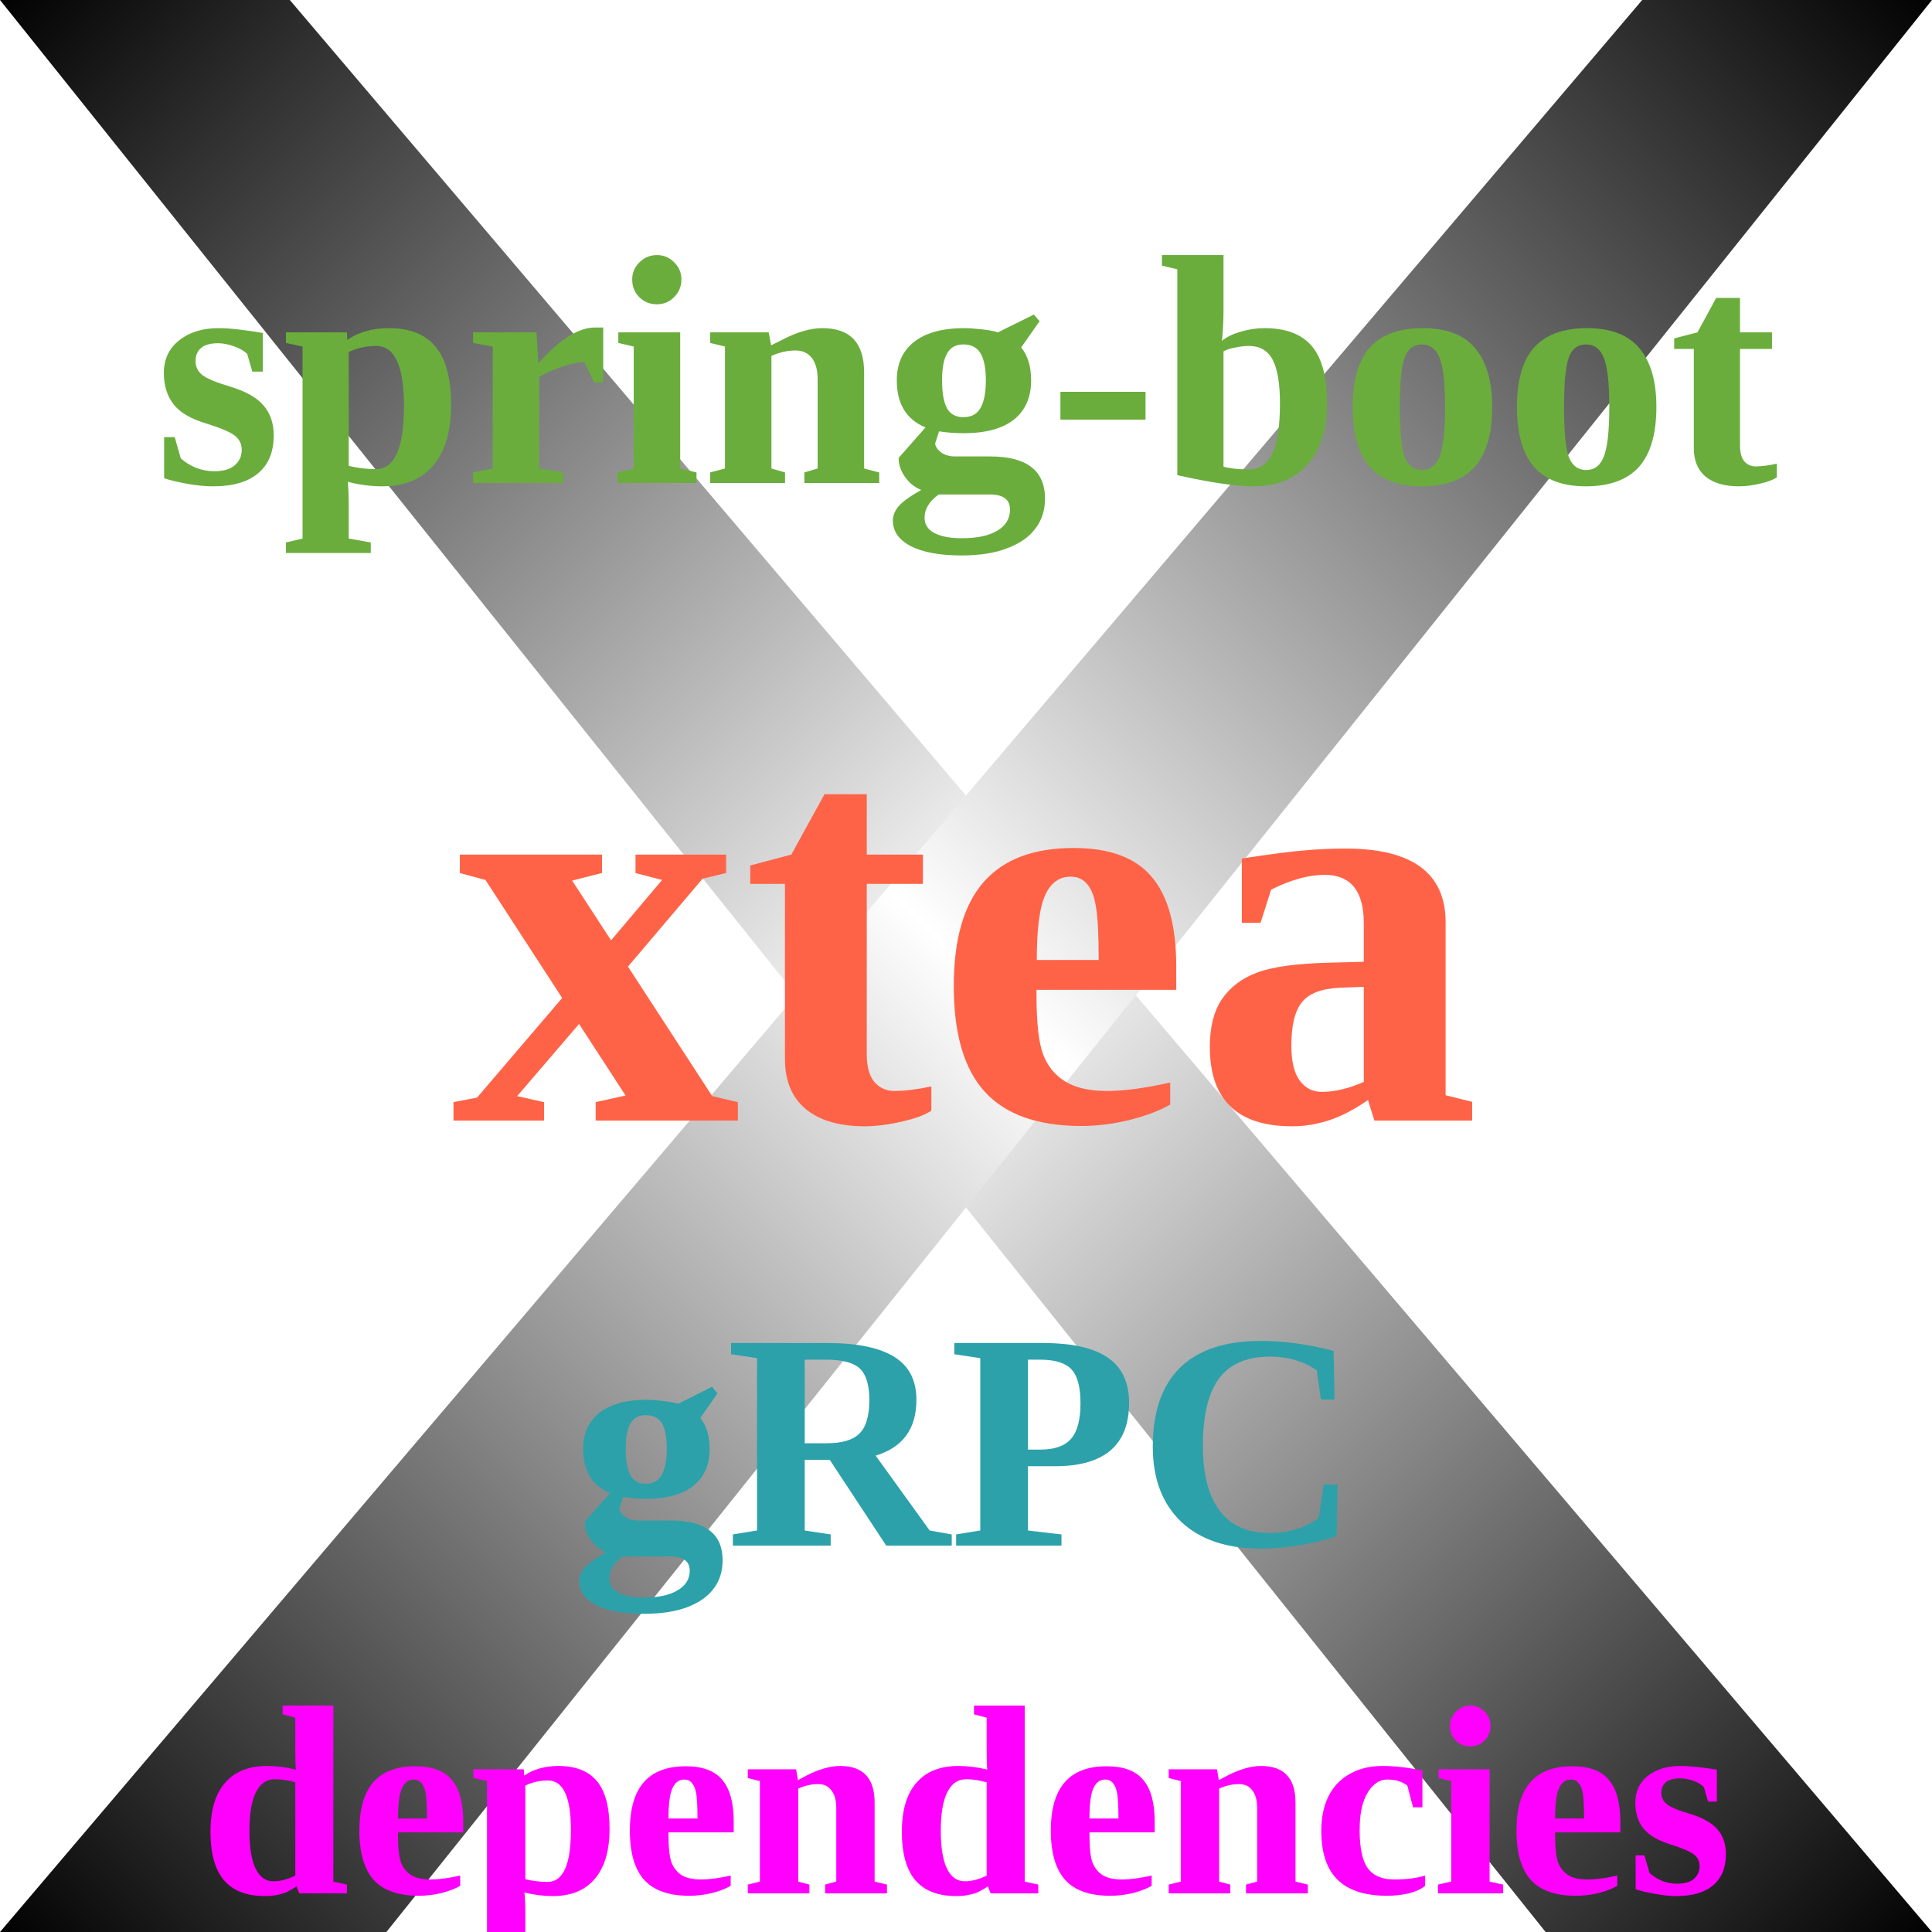
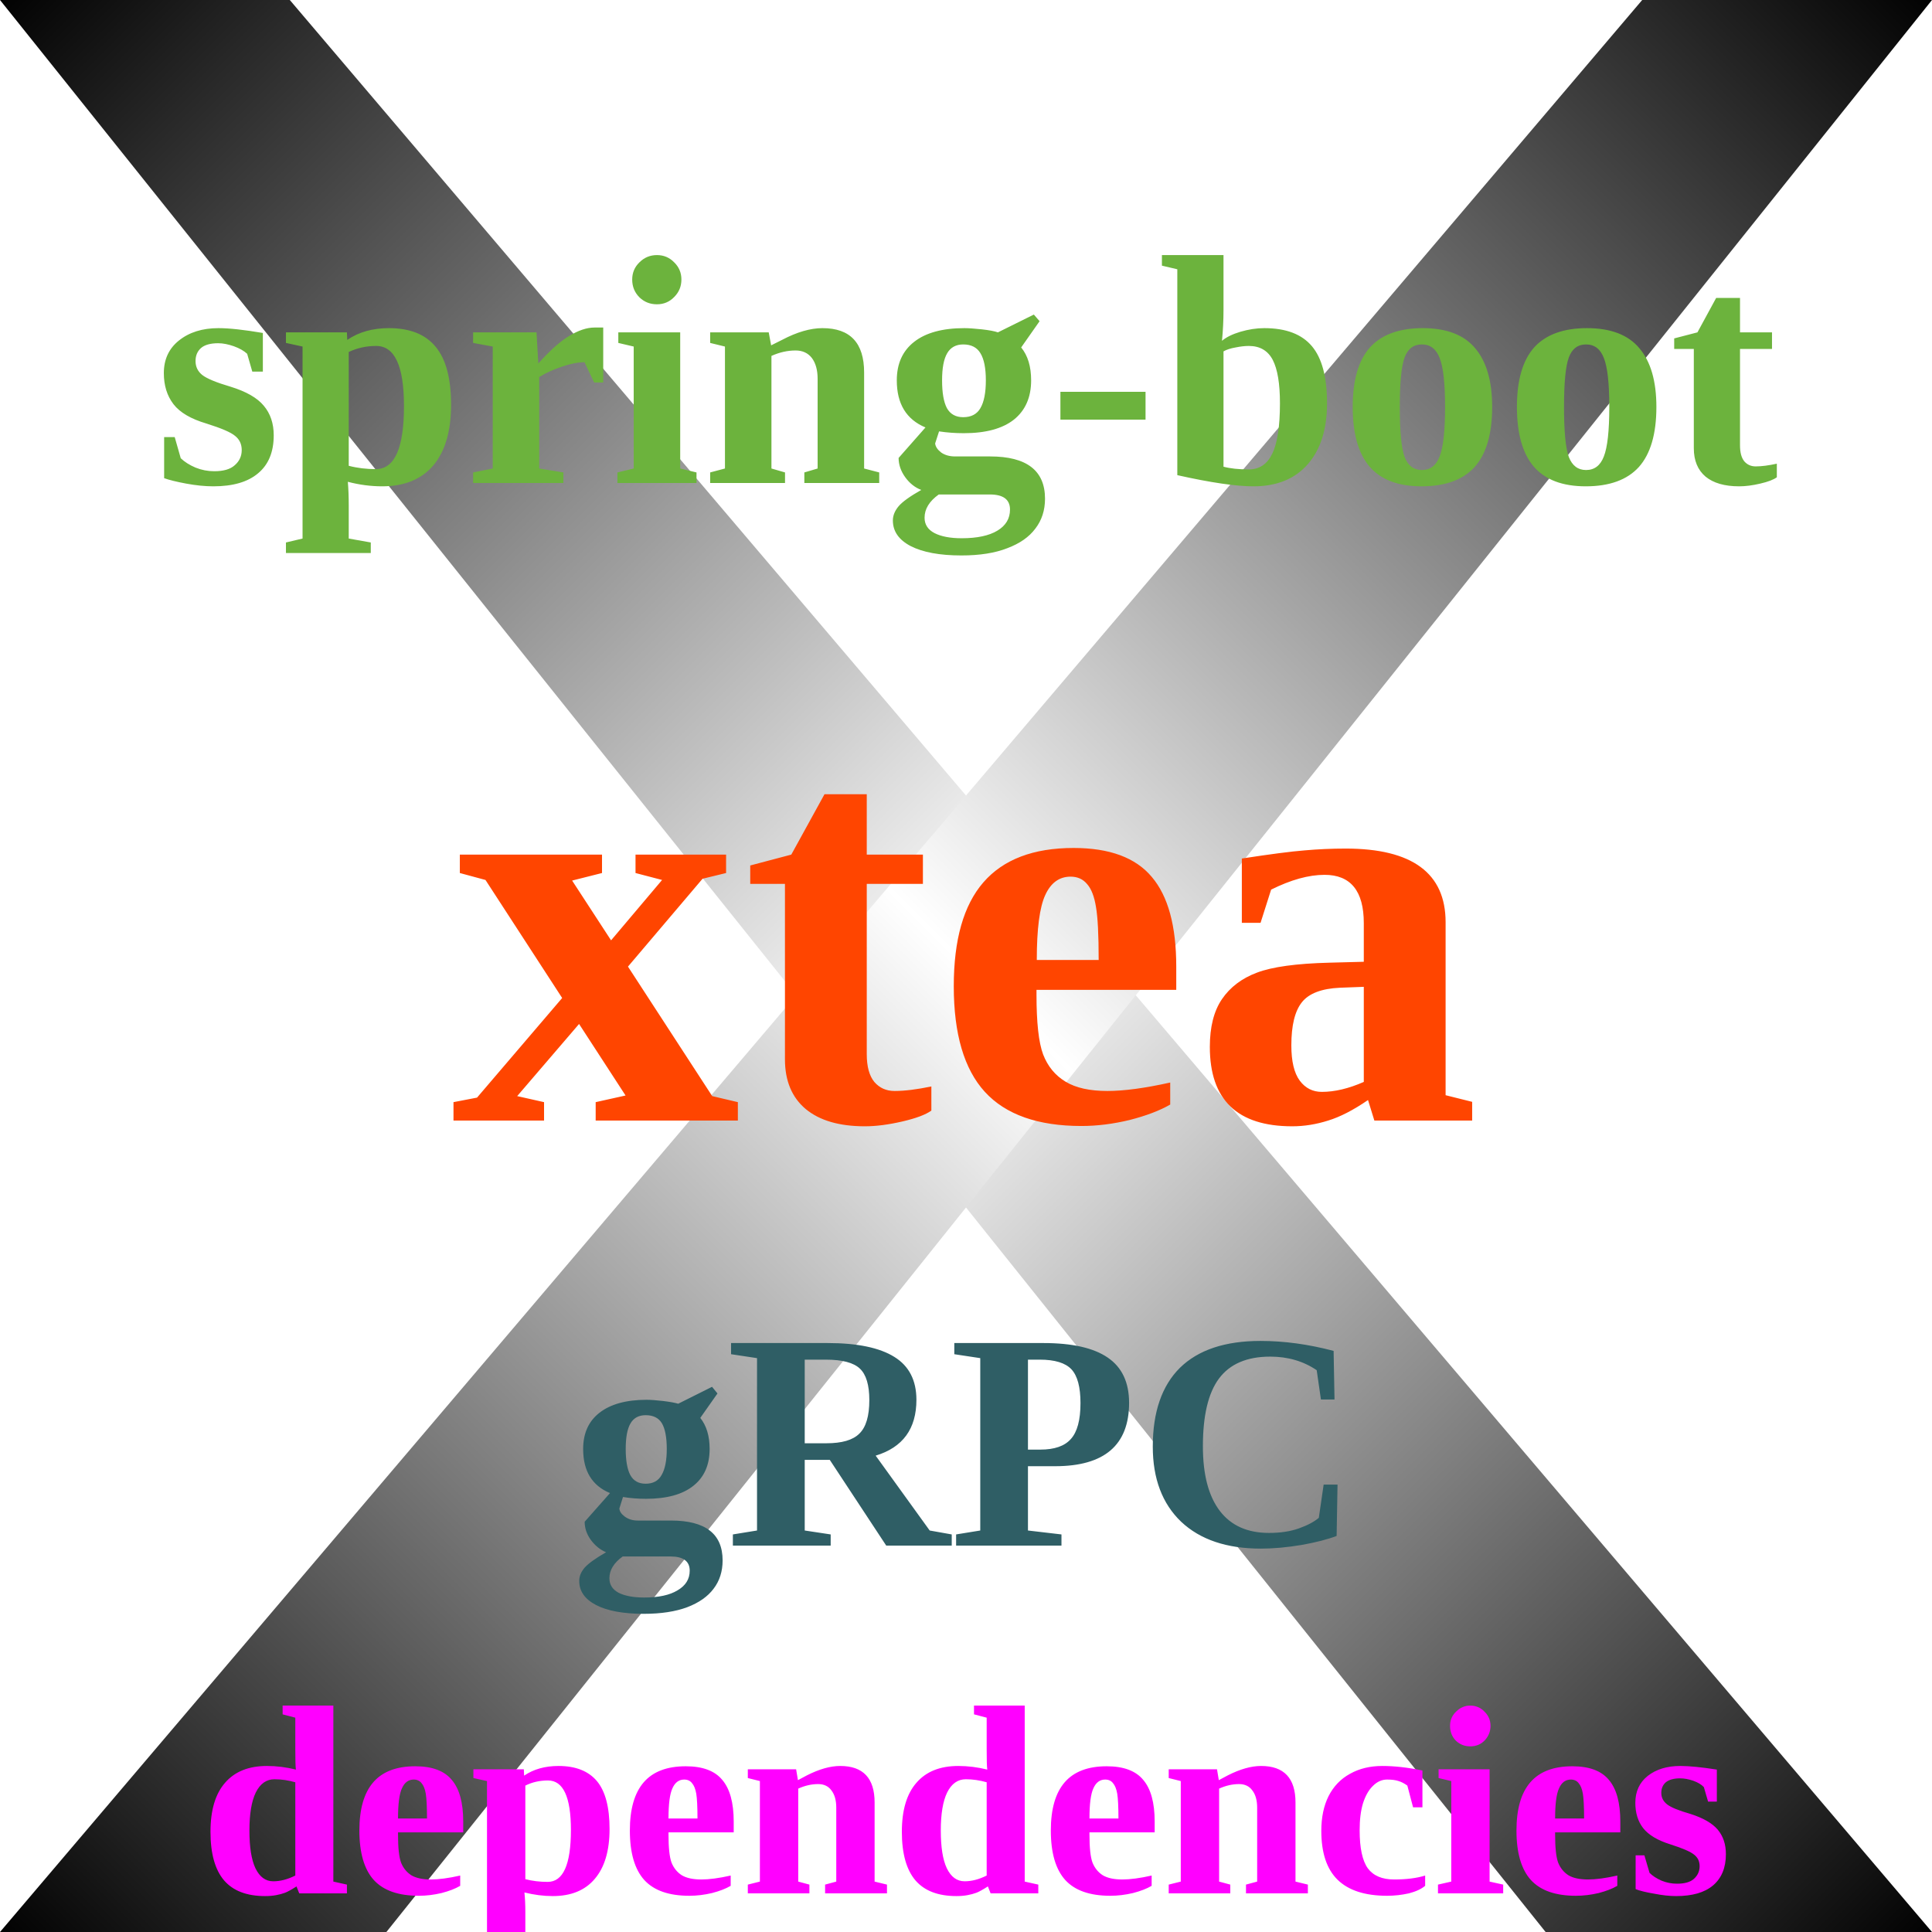
<svg xmlns="http://www.w3.org/2000/svg" width="100" height="100">
  <g id="group-x">
    <path id="element-x1" d="M50,50 m-50,-50 l15,0 l85,100 l-20,0 z" fill="url(#color-x1)" />
    <path id="element-x2" d="M50,50 m50,-50 l-15,0 l-85,100 l20,0 z" fill="url(#color-x2)" />
  </g>
  <g id="group-text" text-anchor="middle" font-weight="bold">
-     <text id="element-xtea" x="50" y="58" font-size="30" fill="Tomato">
+     <text id="element-xtea" x="50" y="58" font-size="30" fill="OrangeRed">
      xtea
    </text>
-     <text id="element-spring" x="50" y="25" font-size="17" fill="#6AAD3D">
+     <text id="element-spring" x="50" y="25" font-size="17" fill="#6CB33D">
      spring-boot
    </text>
-     <text id="element-grpc" x="50" y="80" font-size="16" fill="#2CA1AA">
+     <text id="element-grpc" x="50" y="80" font-size="16" fill="#2F5E65">
      gRPC
    </text>
    <text id="element-dependencies" x="50" y="98" font-size="14" fill="Magenta">
      dependencies
    </text>
  </g>
  <defs>
    <linearGradient id="color-x1" x1="0%" y1="0%" x2="100%" y2="100%">
      <stop offset="0%" stop-color="Black" />
      <stop offset="50%" stop-color="White" />
      <stop offset="100%" stop-color="Black" />
    </linearGradient>
    <linearGradient id="color-x2" x1="0%" y1="100%" x2="100%" y2="0%">
      <stop offset="0%" stop-color="Black" />
      <stop offset="50%" stop-color="White" />
      <stop offset="100%" stop-color="Black" />
    </linearGradient>
  </defs>
</svg>
